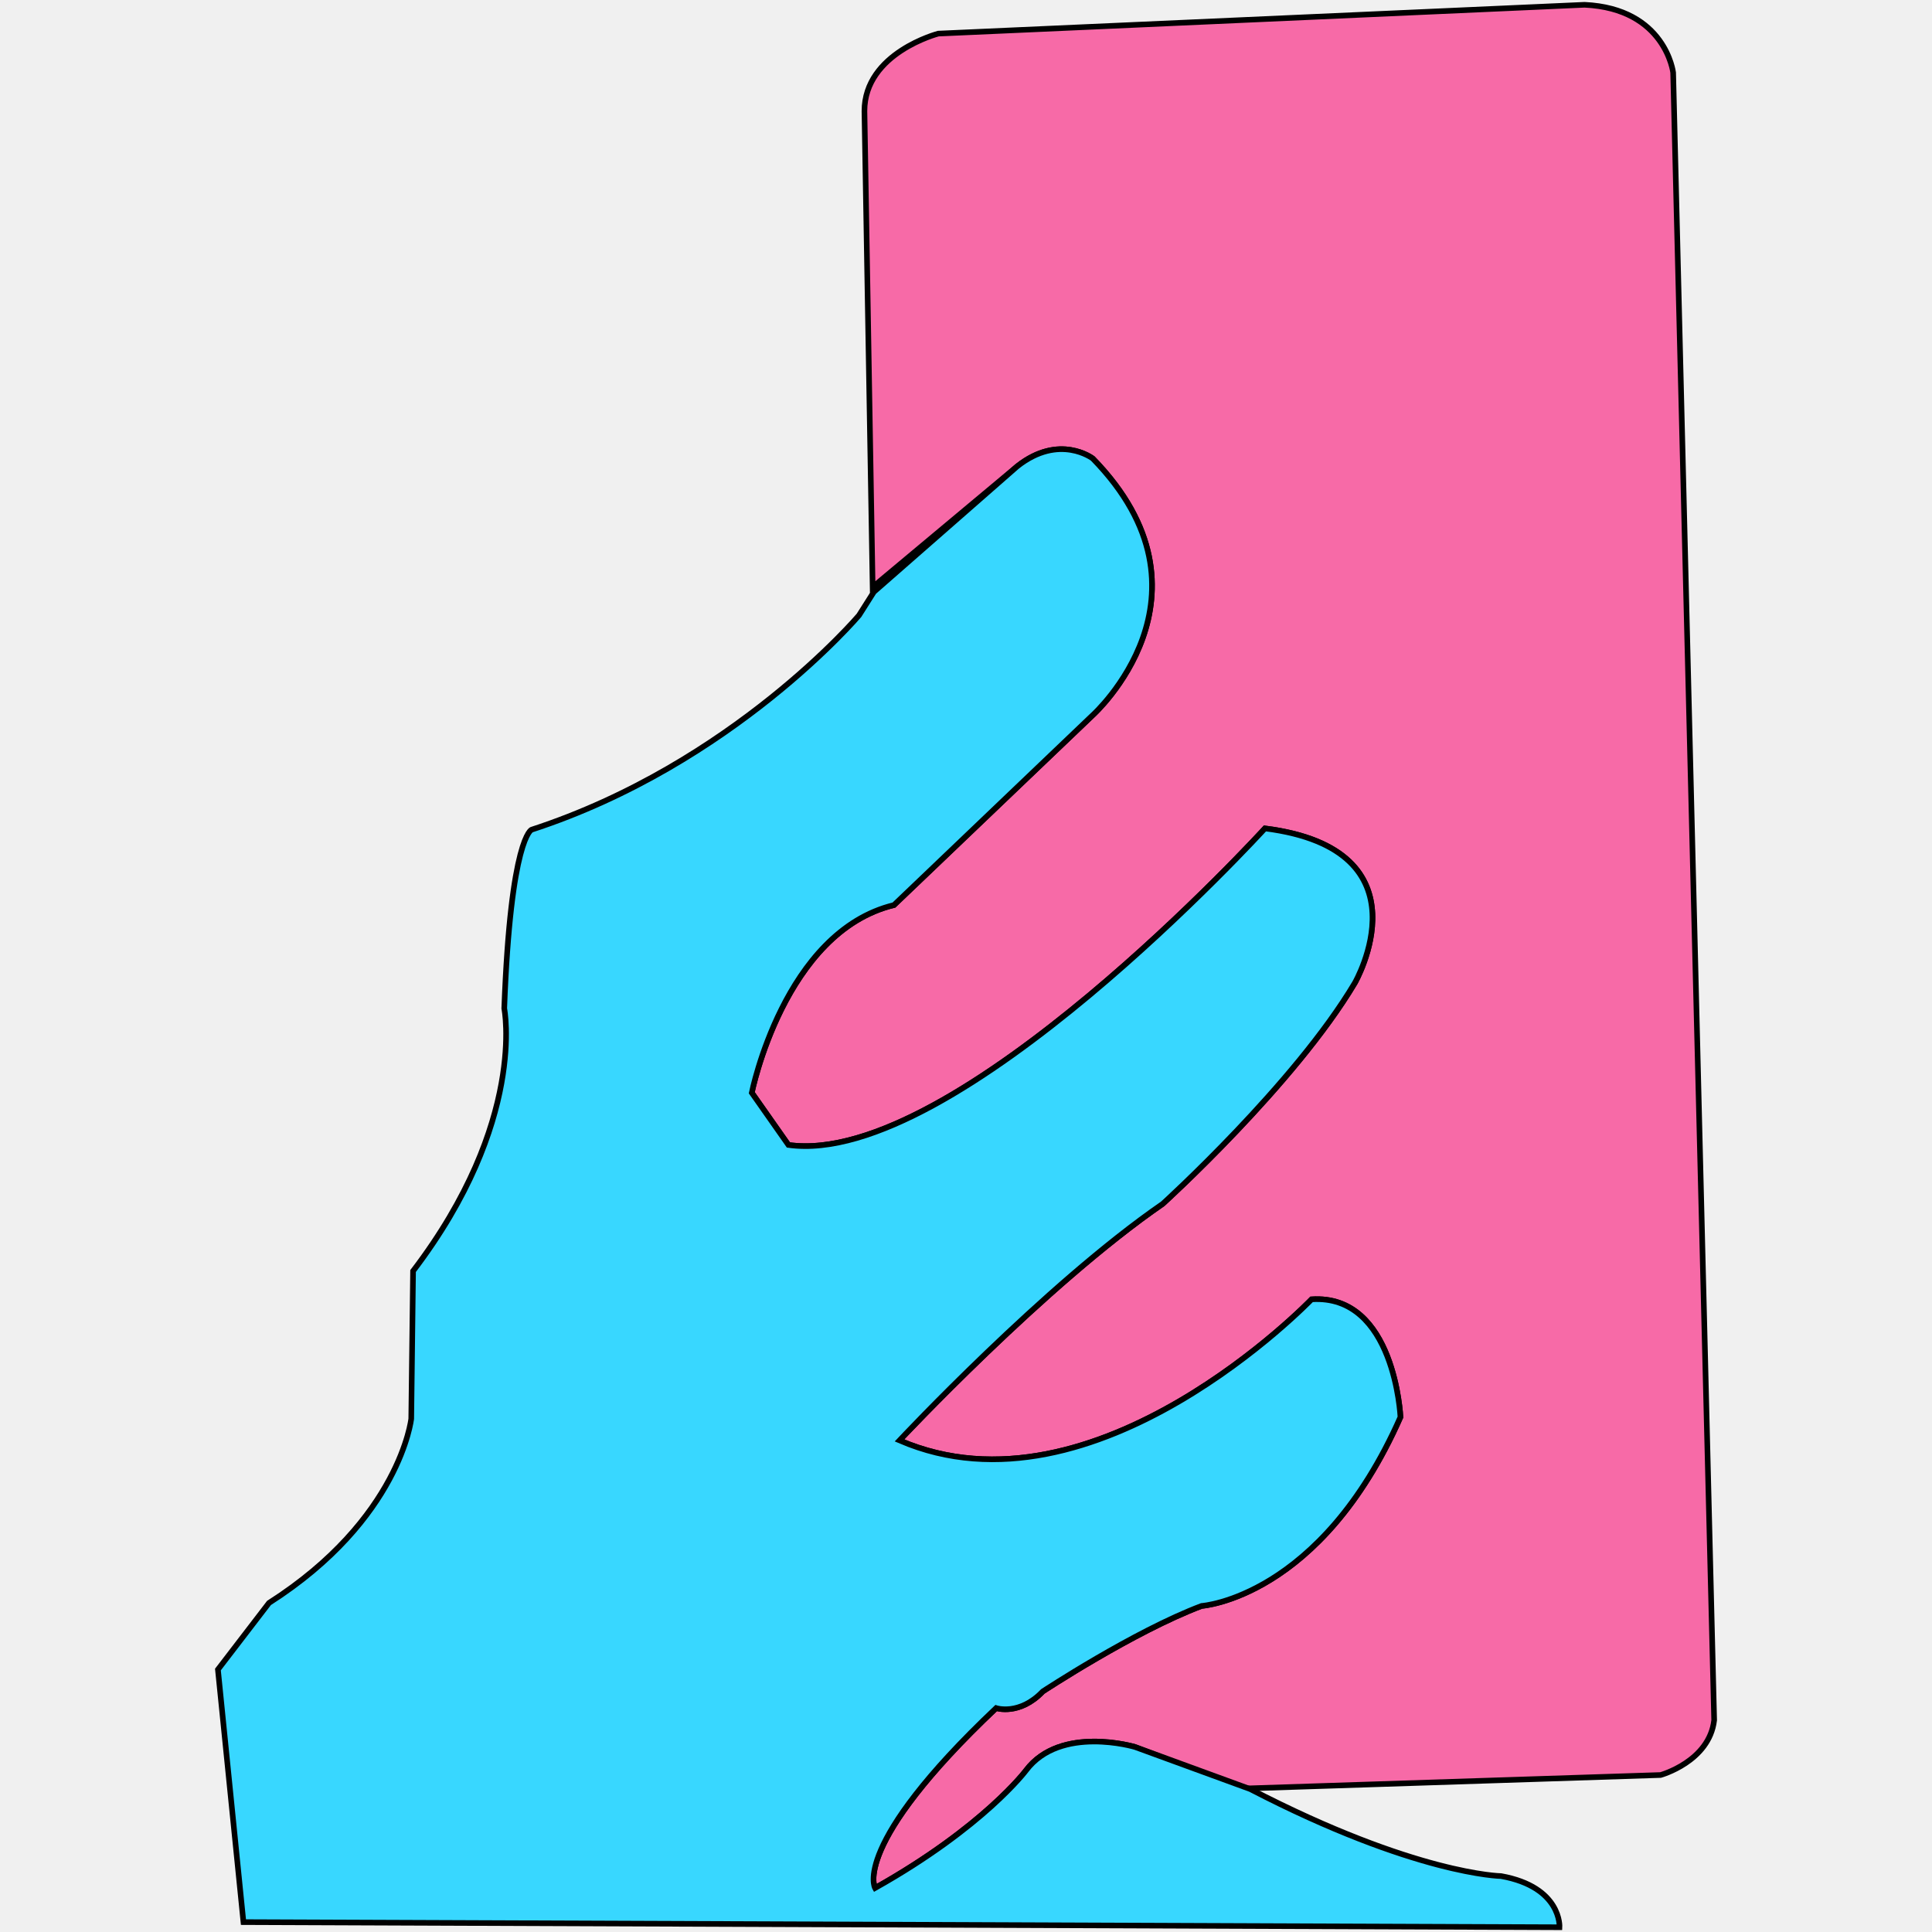
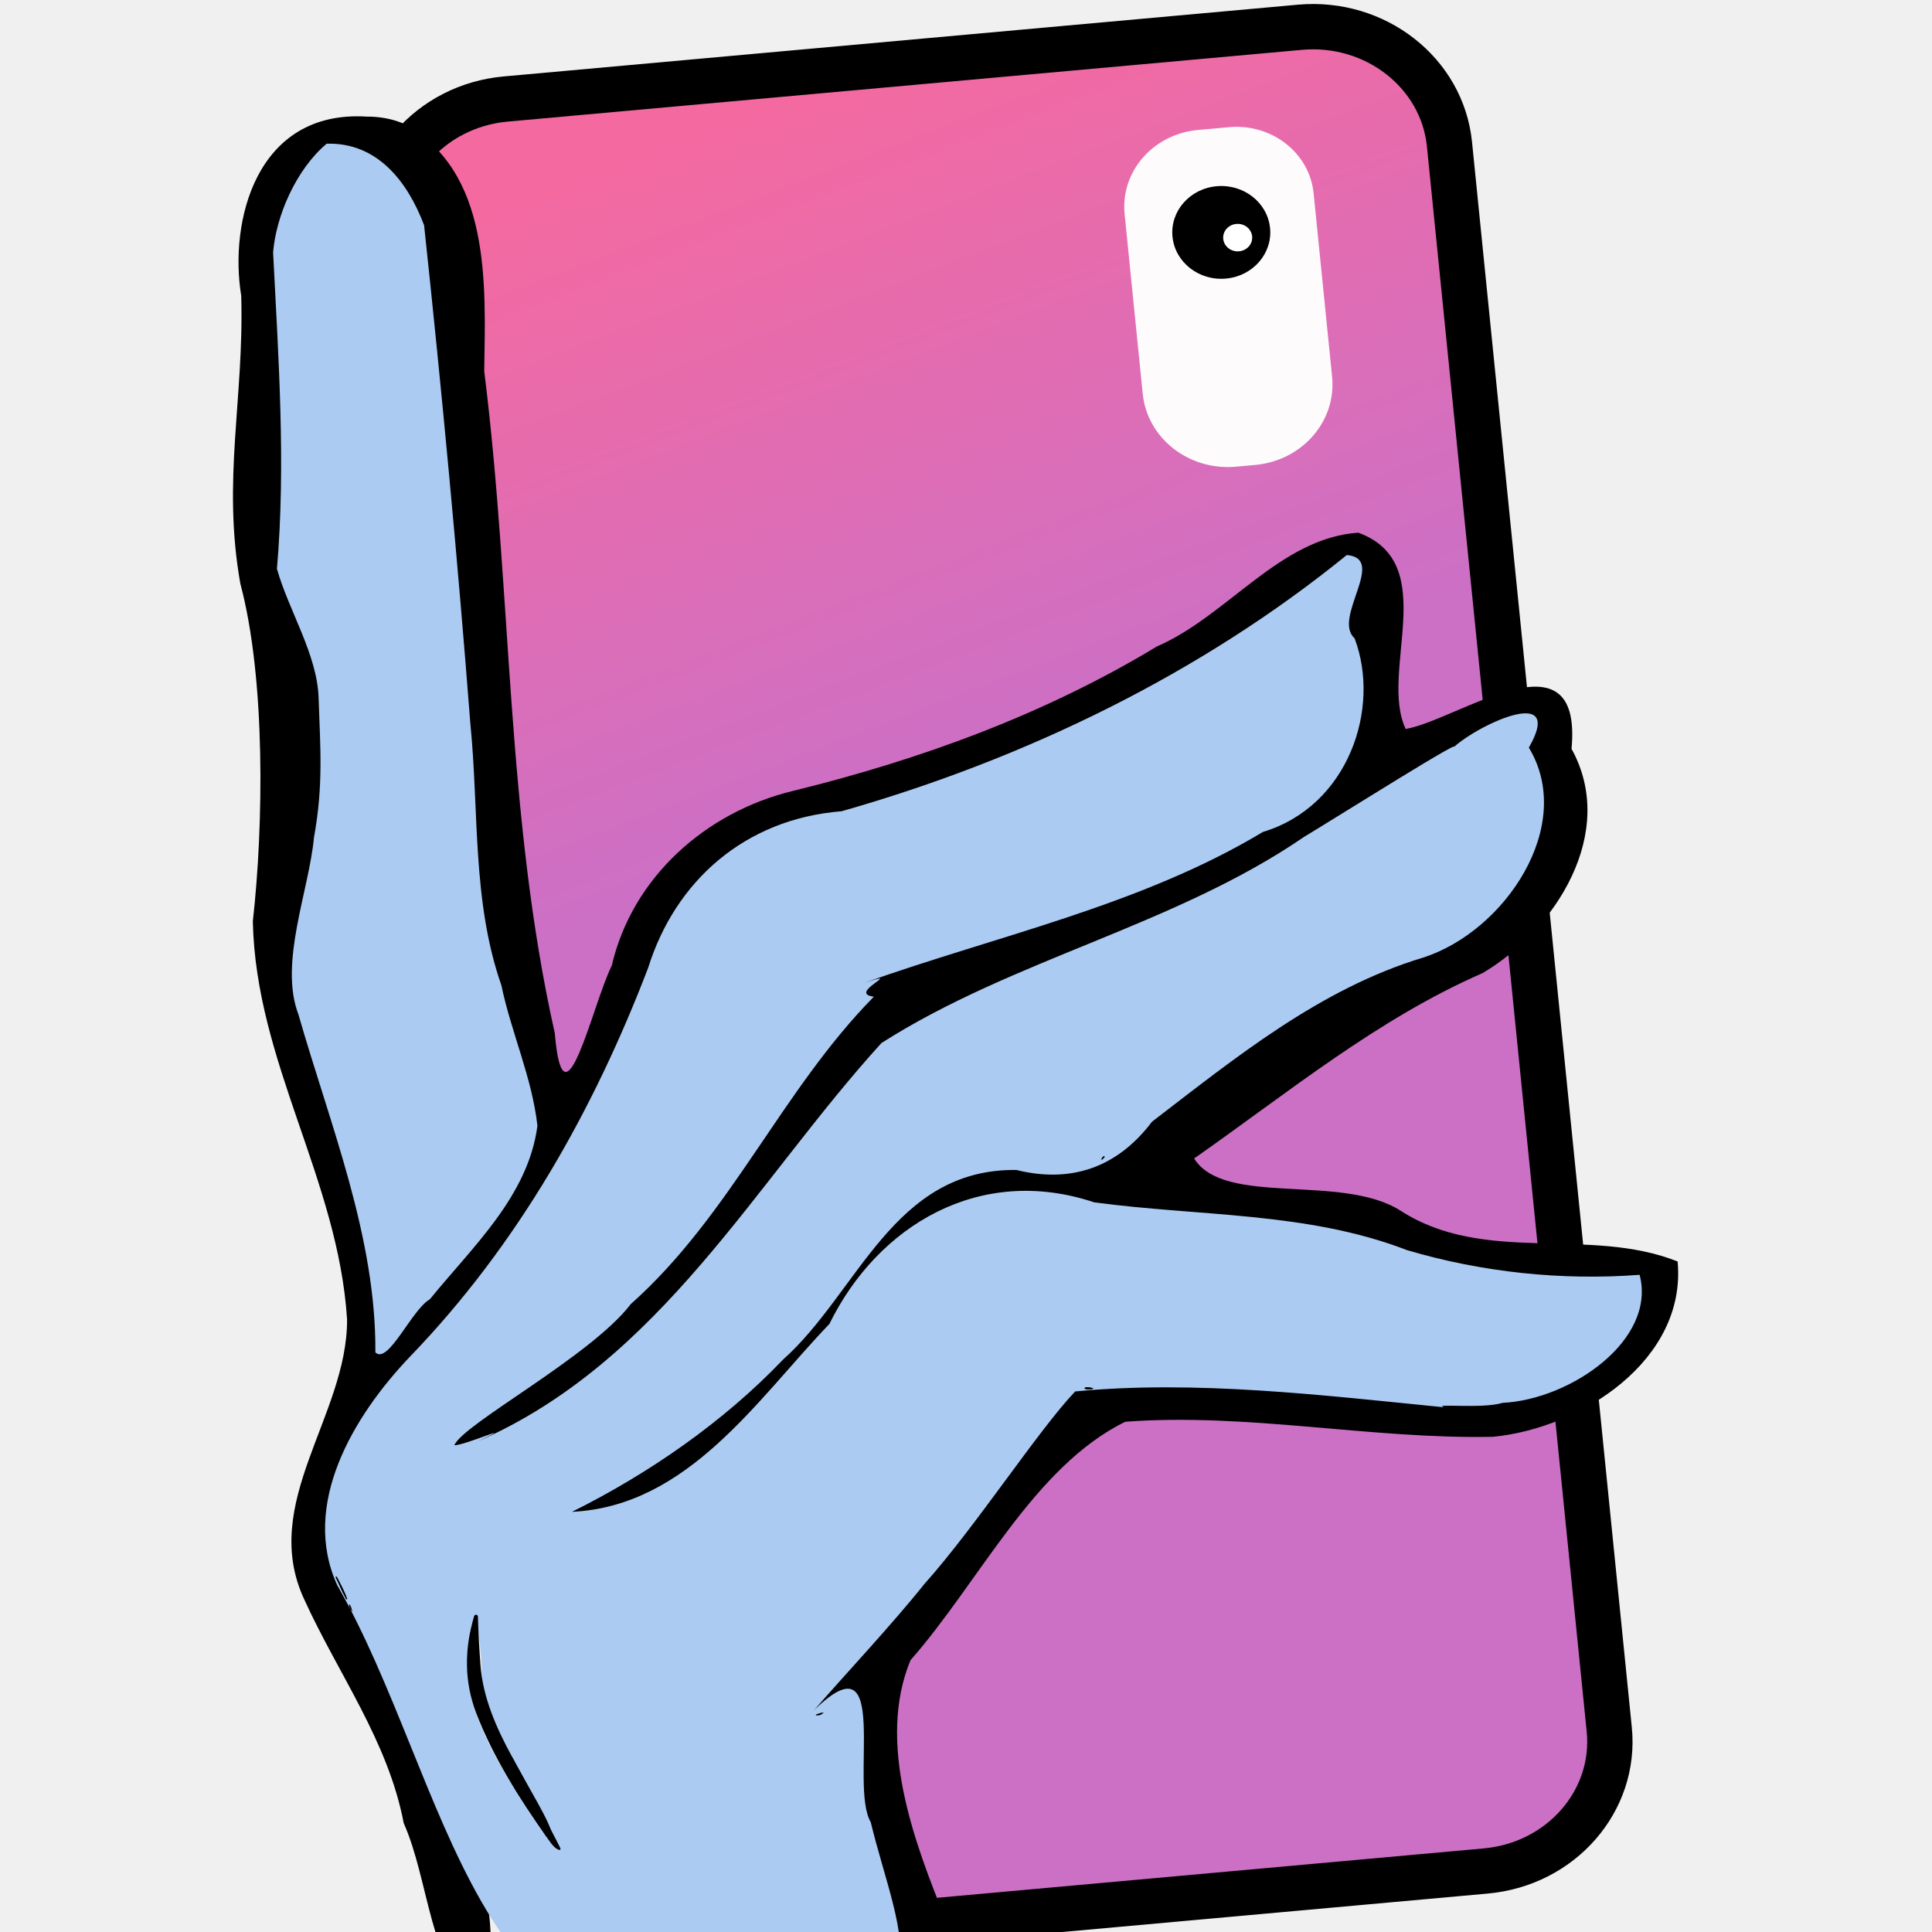
- <svg xmlns="http://www.w3.org/2000/svg" xml:space="preserve" width="345" height="345" viewBox="0 0 91.281 91.281">
-   <g style="display:inline">
-     <path d="m48.9 46.746-.388-22.49c0-2.757 3.49-3.662 3.49-3.662l30.534-1.362c3.829.178 4.185 3.205 4.185 3.205l1.938 77.844c-.23 1.956-2.531 2.589-2.531 2.589l-19.674.638-5.16-1.963s-3.516-1.05-5.143 1.102c0 0-1.994 2.676-7.137 5.563 0 0-1.154-1.995 5.72-8.502 0 0 1.103.368 2.205-.787 0 0 4.303-2.834 7.504-4.04 0 0 5.615-.368 9.394-8.922 0 0-.263-5.825-4.199-5.563 0 0-10.233 10.653-19.469 6.665 0 0 6.875-7.347 12.437-11.178 0 0 6.245-5.667 9.079-10.443 0 0 3.621-6.297-4.25-7.294 0 0-14.642 16.058-22.514 14.956l-1.732-2.467s1.522-7.609 6.718-8.868l9.393-8.974s6.298-5.668 0-12.123c0 0-1.574-1.207-3.568.368z" style="display:inline;fill:#f76aa7;fill-opacity:1;stroke:#000;stroke-width:.265;stroke-opacity:1" transform="translate(-7.67 -19.006)" />
-     <path d="M61.294 101.545s-3.516-1.05-5.143 1.102c0 0-1.994 2.676-7.137 5.563 0 0-1.154-1.994 5.72-8.502 0 0 1.103.368 2.205-.787 0 0 4.303-2.834 7.504-4.04 0 0 5.615-.368 9.394-8.922 0 0-.263-5.825-4.199-5.563 0 0-10.233 10.653-19.469 6.665 0 0 6.875-7.347 12.437-11.178 0 0 6.245-5.667 9.079-10.443 0 0 3.621-6.297-4.25-7.294 0 0-14.642 16.058-22.514 14.956l-1.732-2.467s1.522-7.609 6.718-8.868l9.393-8.974s6.298-5.668 0-12.123c0 0-1.574-1.207-3.568.368l-6.774 5.933-.704 1.11s-5.946 7.023-15.467 10.125c0 0-.991.345-1.293 8.444 0 0 1.077 5.343-4.308 12.408l-.086 6.98s-.517 4.74-6.721 8.703l-2.413 3.145 1.206 11.934 62.18.242s.115-1.899-2.761-2.417c0 0-4.028-.057-11.85-4.11z" style="display:inline;fill:#38d7ff;fill-opacity:1;stroke:#000;stroke-width:.265;stroke-opacity:1" transform="translate(-7.67 -19.006)" />
+ <svg xmlns="http://www.w3.org/2000/svg" xmlns:xlink="http://www.w3.org/1999/xlink" version="1.1" viewBox="0 0 700 700" id="svg33031" xml:space="preserve" width="700" height="700">
+   <defs id="defs33035">
+     <linearGradient id="linearGradient55819">
+       <stop style="stop-color:#f4689f;stop-opacity:0.992" offset="0" id="stop55815" />
+       <stop style="stop-color:#cc70c6;stop-opacity:1;" offset="0.418" id="stop55817" />
+     </linearGradient>
+     <linearGradient xlink:href="#linearGradient55819" id="linearGradient55821" x1="336.885" y1="54.611" x2="556.271" y2="795.402" gradientUnits="userSpaceOnUse" gradientTransform="matrix(0.8243582,-0.0744804,0.07866677,0.7804888,-18.23428,25.19485)" />
+   </defs>
+   <clipPath id="clipping-path-0">
+     <path d="M 0,0 H 844 V 1322 H 0 Z" id="path32944" />
+   </clipPath>
+   <path id="rect47578" d="M 183.21,35.878 470.988,9.878 a 49.686,47.042 0 0 1 54.181,42.361 L 583.06,626.596 A 49.686,47.042 0 0 1 538.318,677.894 L 250.541,703.895 a 49.686,47.042 0 0 1 -54.181,-42.361 L 138.469,87.176 A 49.686,47.042 0 0 1 183.21,35.878 Z" style="fill:url(#linearGradient55821);fill-opacity:1;stroke:#000000;stroke-width:16.424;stroke-dasharray:none;stroke-opacity:1" />
+   <path id="path32995" style="stroke-width:0.806" d="M 132.895,42.25 C 92.727,39.752 82.971,80.381 87.401,107.146 c 1.071,37.443 -6.983,66.689 -0.325,104.303 9.216,34.512 8.424,87.705 4.53,122.358 1.053,51.127 30.937,93.54 34.146,144.24 0.163,34.964 -31.928,66.492 -15.466,101.572 12.257,26.913 30.361,51.279 35.987,80.943 9.159,20.501 9.383,51.569 26.38,65.037 14.416,-30.31 -5.321,-62.161 -14.119,-91.177 -9.799,-33.443 -42.764,-63.879 -31.245,-100.943 27.283,-46.49 71.55,-81.898 93.04,-132.331 16.898,-30.207 21.089,-72.593 53.509,-91.022 60.571,-17.742 121.828,-37.847 175.047,-72.278 13.801,-12.51 38.543,-34.886 36.865,-0.213 11.536,31.619 -20.229,55.806 -45.778,66.467 -40.85,20.707 -85.832,30.361 -128.627,45.88 -4.896,4.566 -19.485,12.329 -4.193,10.952 -30.101,35.235 -51.036,77.944 -85.917,109.356 -19.412,19.587 -42.351,35.237 -66.317,48.54 3.324,26.69 46.74,-3.74 60.929,-14.688 44.07,-32.493 70.271,-82 108.248,-120.272 27.247,-24.539 65.895,-27.791 96.926,-46.008 42.209,-20.182 82.033,-45.438 121.724,-69.643 23.08,18.102 -0.008,67.776 -28.836,71.89 -44.253,15.506 -81.662,44.795 -116.39,75.445 -29.4,3.963 -63.777,0.478 -82.829,29.805 -27.992,32.328 -53.23,69.889 -94.117,87.091 -24.546,3.496 -22.675,32.819 4.317,19.374 50.835,-18.929 76.247,-70.075 113.121,-105.87 31.443,-17.721 66.868,2.757 100.345,-0.22 35.125,0.67 68.299,13.874 101.74,21.936 15.832,0.242 65.082,-9.182 38.354,19.573 -32.731,25.858 -76.077,12.256 -113.878,10.677 -26.666,0.27 -59.712,-7.143 -82.102,4.366 -30.504,38.916 -59.916,78.873 -93.975,114.769 -8.539,18.466 27.062,-2.847 17.003,21.422 4.443,35.311 15.447,71.834 38.509,99.536 26.652,17.728 -0.476,-30.493 -1.338,-42.414 -11.566,-28.425 -25.076,-64.384 -12.779,-94.073 25.019,-28.455 44.601,-70.063 77.822,-86.403 44.493,-3.287 88.807,6.34 133.144,5.464 32.185,-3.09 70.283,-27.87 66.981,-63.531 -32.313,-12.843 -69.921,1.318 -100.398,-18.41 -21.448,-13.601 -63.824,-1.347 -74.785,-18.907 33.963,-23.764 66.27,-50.457 104.537,-67.178 26.54,-15.663 48.926,-51.017 32.206,-81.242 4.09,-44.06 -41.063,-10.46 -60.093,-7.193 -9.758,-20.649 13.083,-60.076 -17.159,-71.12 -28.47,1.933 -47.371,30.129 -72.945,41.203 -40.839,24.698 -85.939,41.097 -132.137,52.417 -31.382,7.668 -58,31.238 -65.415,63.272 -6.972,13.896 -17.452,62.011 -20.647,24.387 -17.689,-78.735 -15.53,-160.08 -25.557,-239.786 0.443,-31.289 2.767,-72.773 -29.769,-89.935 -4.049,-1.625 -8.429,-2.335 -12.779,-2.316 z m 4.648,30.839 c 20.426,30.507 12.362,70.679 18.814,105.445 9.334,60.145 3.612,122.228 19.357,181.347 10,27.607 19.523,65.157 -7.859,86.395 -11.266,11.135 -30.57,46.525 -26.843,9.515 -1.095,-39.155 -17.336,-75.489 -21.925,-113.833 -0.612,-41.637 9.63,-82.733 6.465,-124.474 2.285,-50.489 11.19,-100.676 7.681,-151.373 l 2.155,3.489 z" />
+   <path id="path32999" style="fill:#abcbf2;fill-opacity:1;stroke-width:0.806" d="m 118.35,52.063 c -11.211,9.473 -18.301,26.253 -19.402,39.333 1.935,38.136 4.648,76.881 1.393,114.709 4.256,15.114 14.533,30.927 15.086,46.588 0.651,18.739 1.733,32.029 -1.677,50.801 -1.791,19.218 -12.76,45.451 -5.63,64.044 11.51,40.14 28.175,80.547 27.887,122.465 4.648,4.543 13.197,-15.57 19.715,-19.226 15.402,-18.979 35.655,-37.375 38.995,-62.882 -1.92,-17.389 -9.483,-33.766 -13.067,-50.932 -10.657,-30.464 -8.051,-63.049 -11.223,-94.675 -4.663,-60.302 -10.343,-120.543 -16.767,-180.674 -5.963,-15.789 -16.929,-30.074 -35.312,-29.551 z" />
+   <path fill="#ffffff" d="m 122.2,574.378 c -13.336,-29.155 5.753,-61.313 26.483,-82.988 39.1,-40.542 66.523,-89.434 86.182,-140.798 9.749,-31.176 34.821,-53.874 70.066,-56.661 66.723,-19.011 130.136,-49.851 183.026,-92.829 14.786,1.231 -5.355,22.842 2.832,30.159 9.618,25.355 -2.241,60.836 -33.207,70.17 -44.212,26.6 -96.358,37.572 -144.418,54.663 15.485,-4.993 -6.677,3.793 3.457,5.021 -33.52,34.054 -51.861,79.136 -88.053,111.36 -14.469,18.955 -60.916,43.508 -63.946,51.168 3.737,0.1 24.502,-9.058 8.431,-1.357 66.552,-29.063 100.582,-94.127 146.328,-144.386 47.792,-30.469 106.131,-42.483 153.134,-74.695 11.88,-7.146 62.162,-38.844 53.421,-31.718 7.598,-7.961 41.697,-24.527 27.995,-0.604 17.096,28.213 -8.64,66.541 -38.295,76.066 -37.443,11.284 -68.263,36.492 -98.239,59.461 -12.731,16.862 -29.657,22.337 -49.155,17.487 -44.715,-0.498 -57.254,44.384 -84.519,68.697 -21.584,22.618 -48.777,41.393 -76.482,55.169 42.206,-2.012 67.278,-41.012 93.246,-68.051 17.623,-35.886 54.666,-57.886 95.956,-44.083 38.175,5.152 77.23,3.369 113.335,17.315 27.21,8.047 56.026,11.077 84.289,8.947 6.194,23.669 -25.099,45.215 -49.648,46.389 -7.342,2.281 -25.868,0.089 -21.173,1.611 -44.004,-4.373 -90.024,-9.945 -133.686,-5.742 -13.286,13.922 -36.243,49.239 -54.599,69.716 -12.133,15.176 -29.354,33.445 -39.945,45.707 28.377,-27.722 12.49,27.131 20.477,40.653 9.955,41.398 33.29,79.246 -49.484,72.037 C 172.539,755.923 162.57,644.788 122.2,574.378 Z M 399.884,418.914 c -2.466,2.39 1.441,0.255 0,0 z m -3.788,84.179 c -4.349,-1.54 -3.719,1.234 0,0 z m -274.057,68.218 c 1.89,7.364 6.706,12.377 0,0 z m 75.885,94.091 c 10.36,3.933 -24.262,-41.03 -23.324,-57.705 -0.248,-12.456 -2.57,-34.767 -5.317,-8.556 -1.132,24.724 15.571,46.209 28.64,66.261 z m -70.405,-81.652 c -0.694,-3.954 -1.881,-2.094 0,0 z m 170.702,36.72 c -2.728,0.383 -4.122,2.034 0,0 z m 25.694,405.824 c -2.368,-1.166 -1.468,6.223 -0.237,0.656 z" id="path33007" style="fill:#abcbf2;fill-opacity:1;stroke-width:0.806" />
+   <path fill="#000000" d="m 399.884,418.914 a 0.207,0.196 0 0 1 0.285,0.274 l -0.734,0.87 q -0.443,0.514 -0.261,-0.122 0.183,-0.644 0.71,-1.022 z" id="path33009" style="stroke-width:0.806" />
+   <ellipse fill="#000000" cx="412.516" cy="489.917" transform="matrix(0.9994685,0.03260038,-0.03636342,0.9993386,0,0)" rx="1.615" ry="0.345" id="ellipse33011" style="stroke-width:0.806" />
+   <rect fill="#000000" x="-136.651" y="573.522" transform="matrix(0.9193271,-0.3934941,0.4308912,0.9024039,0,0)" width="0.492" height="9.12" rx="0.213" id="rect33013" style="stroke-width:0.806" />
+   <path fill="#000000" d="m 197.924,665.402 c -9.623,-13.551 -19.447,-29.11 -25.389,-44.731 q -6.324,-16.638 -0.734,-35.152 a 0.691,0.655 6.319 0 1 1.355,0.165 q 0.251,8.6 0.934,17.639 c 0.876,11.757 5.746,22.762 11.403,33.1 q 8.788,16.082 17.251,32.596 0.992,1.933 -0.976,0.869 c -1.411,-0.762 -2.95,-3.218 -3.845,-4.486 z" id="path33015" style="stroke-width:0.806" />
+   <path fill="#000000" d="m 127.52,583.75 -1.096,-2.11 a 0.185,0.175 0 0 1 0.327,-0.163 q 0.592,1.071 0.882,2.237 0.112,0.469 -0.112,0.036 z" id="path33017" style="stroke-width:0.806" />
+   <path fill="#000000" d="m 295.694,621.216 2.528,-0.747 q 0.319,-0.093 0.092,0.144 -1.051,1.089 -2.601,0.873 a 0.149,0.141 0 0 1 -0.019,-0.27 z" id="path33019" style="stroke-width:0.806" />
+   <path id="rect47624" style="fill:#ffffff;fill-opacity:0.969;stroke:none;stroke-width:5.291" d="m 434.042,47.096 11.302,-1.021 a 28.06,26.567 0 0 1 30.599,23.923 l 6.703,66.499 a 30.956,29.309 0 0 1 -27.876,31.961 l -6.978,0.63 A 30.956,29.309 0 0 1 414.035,142.696 L 407.47,77.561 A 29.508,27.938 0 0 1 434.042,47.096 Z" />
+   <g id="g2440" transform="matrix(0.7146569,0,0,0.7146569,125.2487,22.60806)">
+     <ellipse style="fill:#000000;fill-opacity:1;stroke:none;stroke-width:5.963;stroke-dasharray:none;stroke-opacity:1" id="path48407" cx="433.051" cy="125.792" transform="matrix(0.9959433,-0.08998304,0.1002836,0.9949589,0,0)" rx="24.831" ry="23.533" />
+     <ellipse style="fill:#ffffff;fill-opacity:1;stroke:none;stroke-width:1.766;stroke-dasharray:none;stroke-opacity:1" id="path48407-6" cx="441.065" cy="129.174" transform="matrix(0.9959433,-0.08998304,0.1002836,0.9949589,0,0)" rx="7.356" ry="6.972" />
  </g>
</svg>
